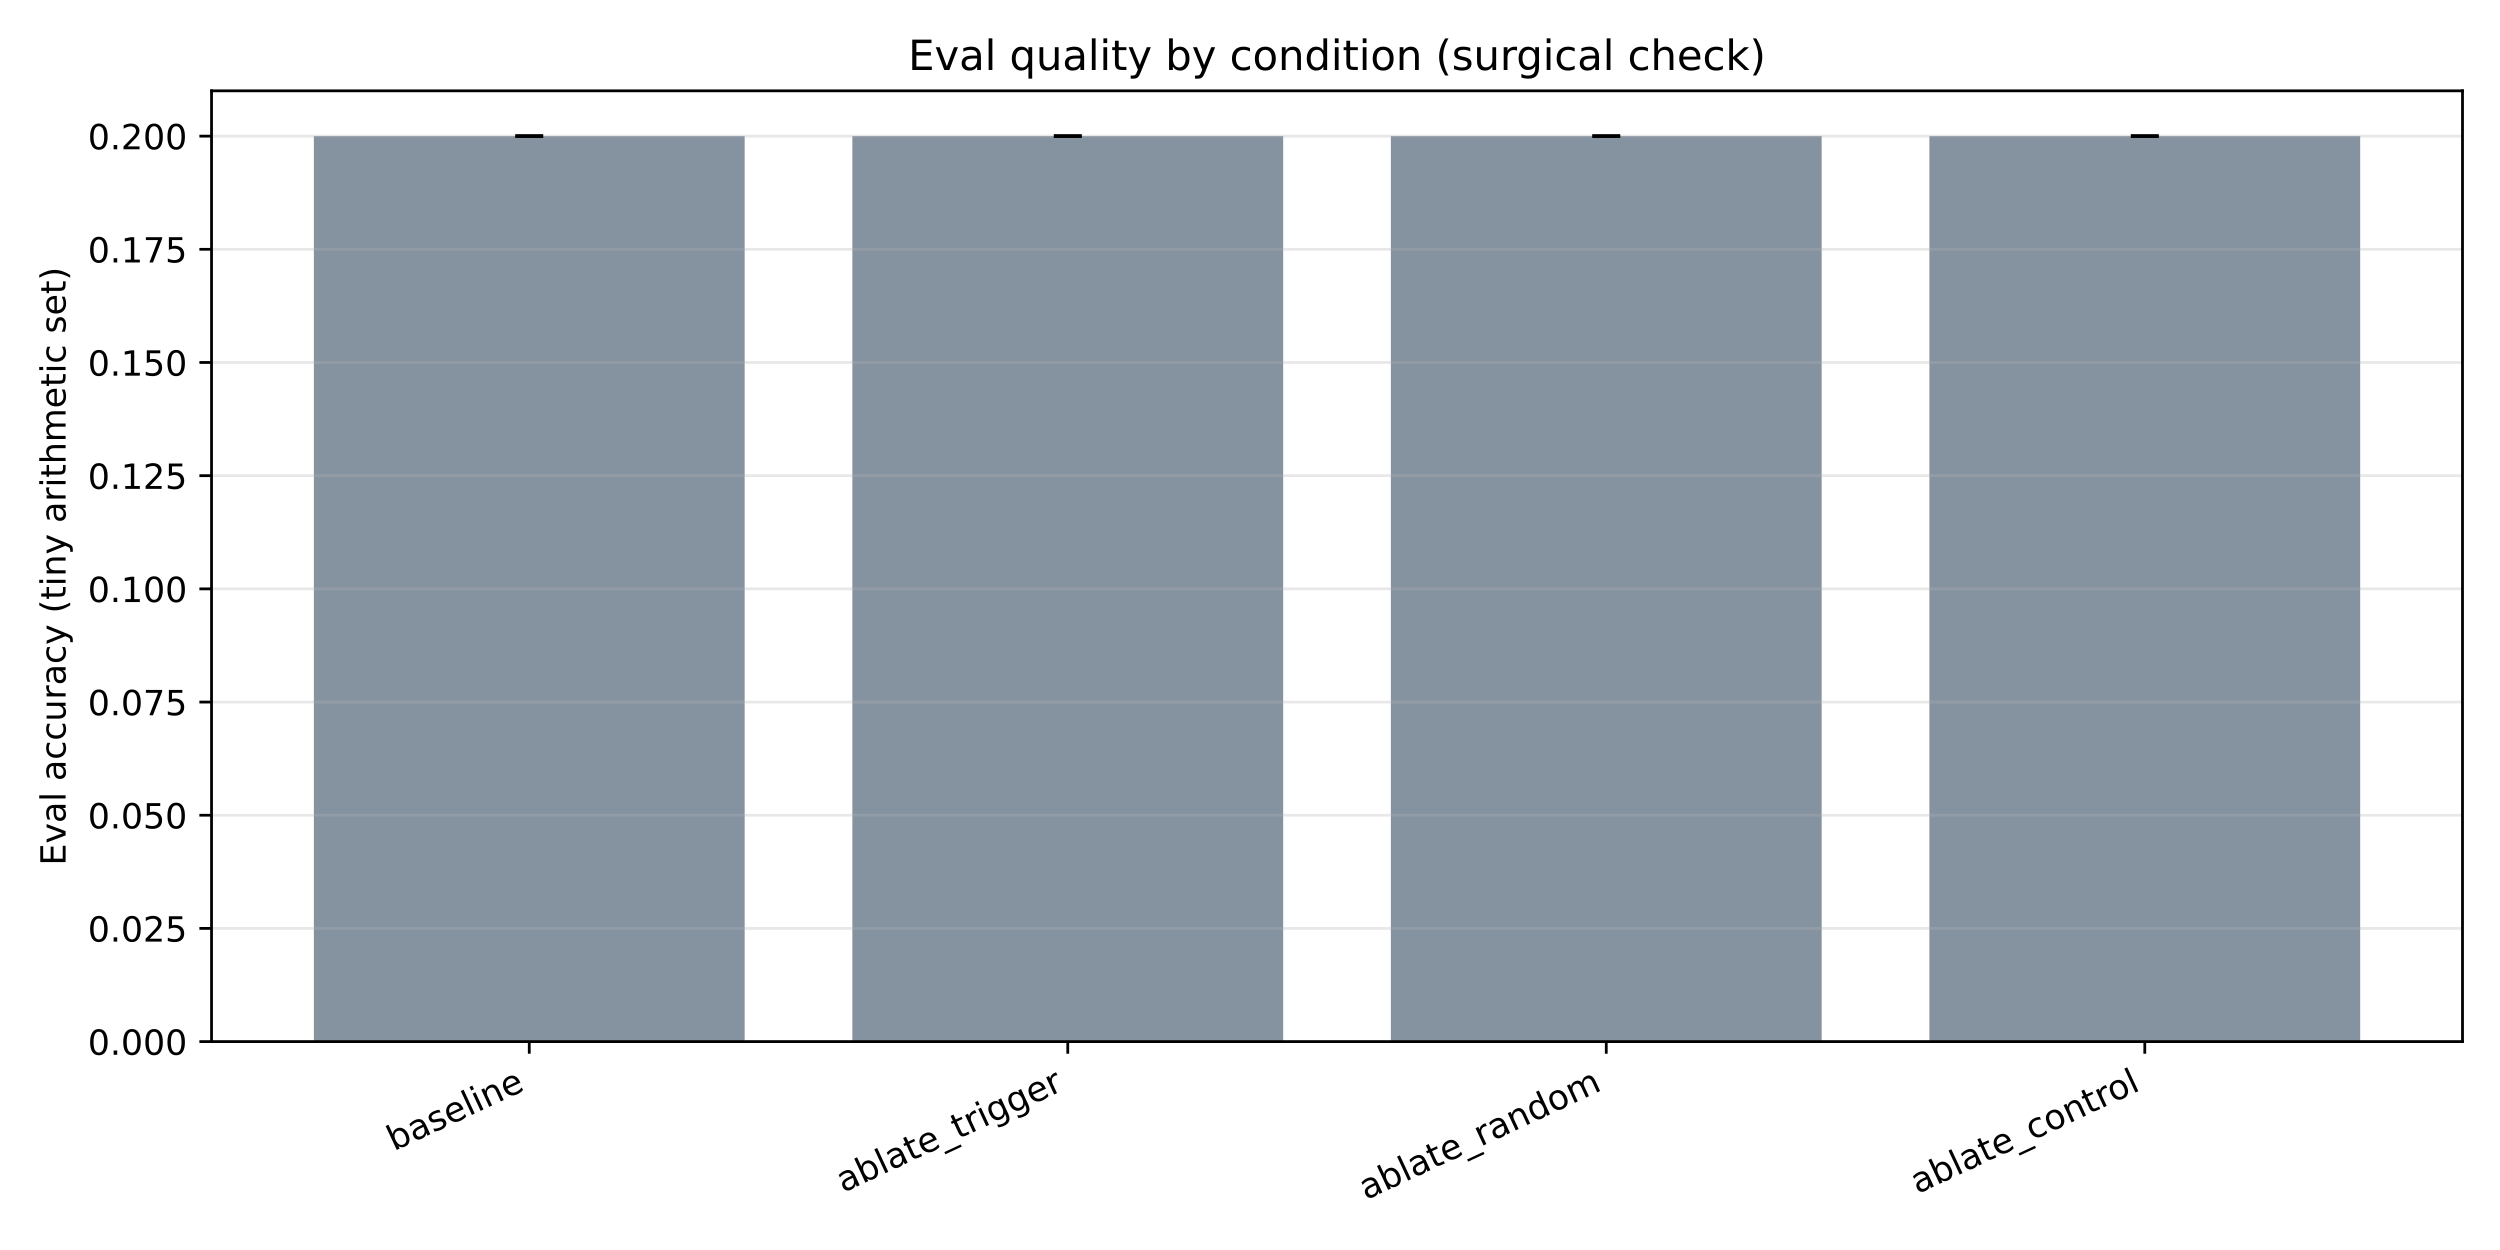
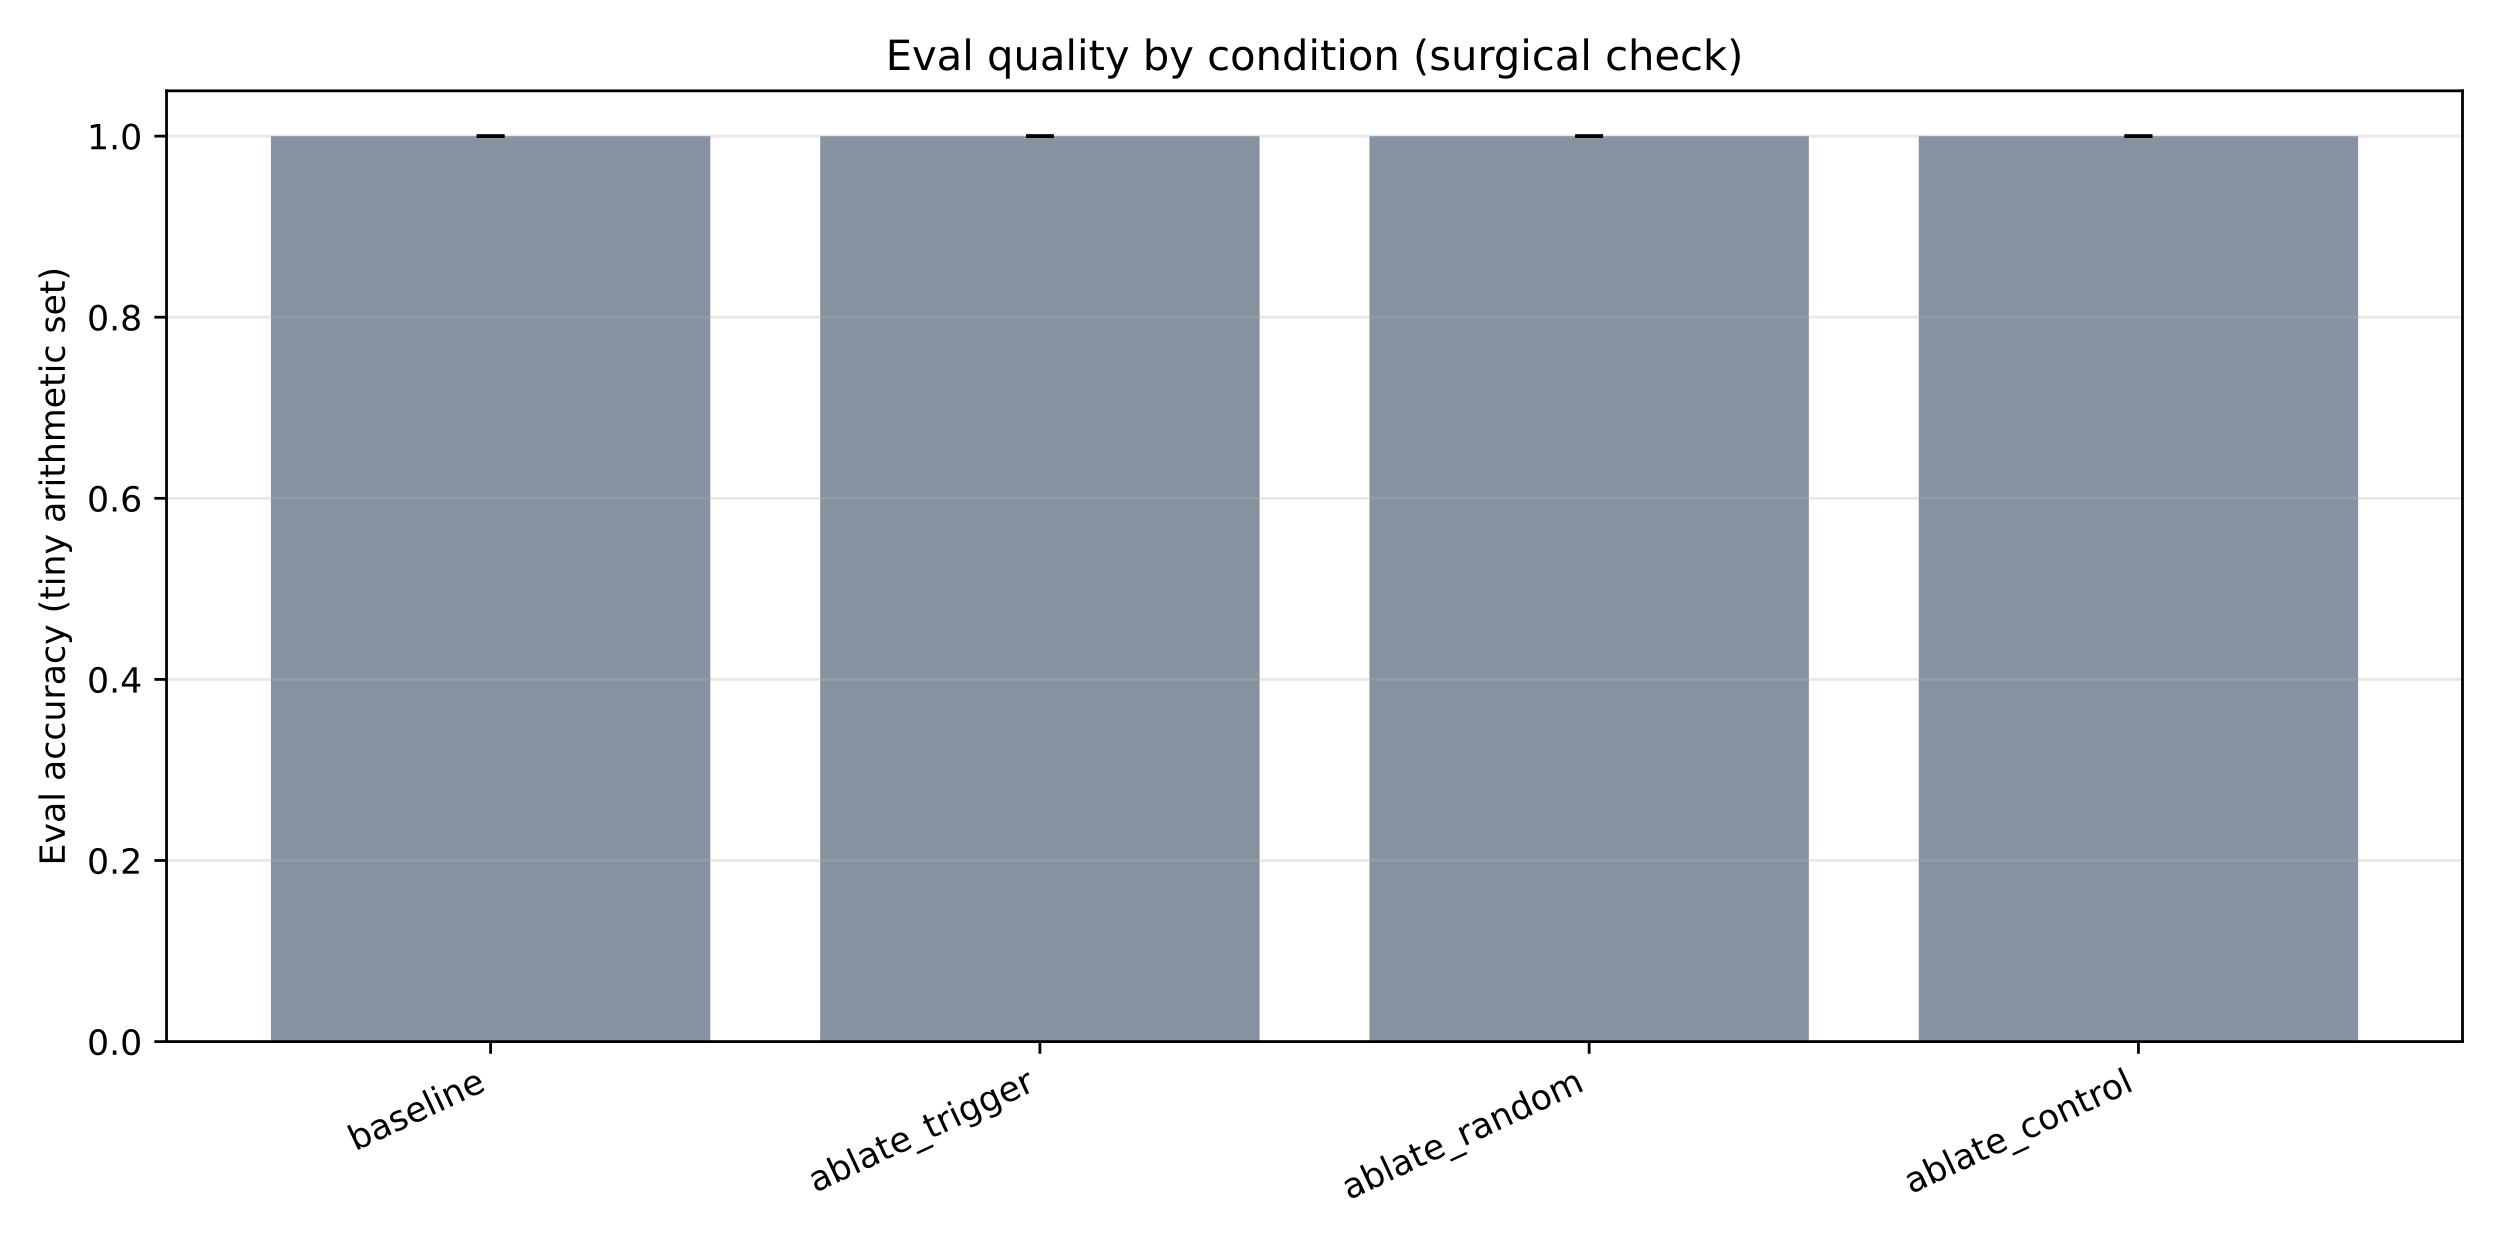
<svg xmlns="http://www.w3.org/2000/svg" xmlns:xlink="http://www.w3.org/1999/xlink" width="720pt" height="360pt" viewBox="0 0 720 360" version="1.1">
  <defs>
    <style type="text/css">*{stroke-linejoin: round; stroke-linecap: butt}</style>
  </defs>
  <g id="figure_1">
    <g id="patch_1">
      <path d="M 0 360  L 720 360  L 720 0  L 0 0  z " style="fill: #ffffff" />
    </g>
    <g id="axes_1">
      <g id="patch_2">
-         <path d="M 60.922 299.982  L 709.2 299.982  L 709.2 26.16  L 60.922 26.16  z " style="fill: #ffffff" />
+         <path d="M 47.962 299.982  L 709.2 299.982  L 709.2 26.16  L 47.962 26.16  z " style="fill: #ffffff" />
      </g>
      <g id="patch_3">
-         <path d="M 90.39 299.982  L 214.462 299.982  L 214.462 39.199  L 90.39 39.199  z " clip-path="url(#pe920d4542e)" style="fill: #708090; opacity: 0.85" />
+         <path d="M 78.019 299.982  L 204.571 299.982  L 204.571 39.199  L 78.019 39.199  z " clip-path="url(#p802c12834b)" style="fill: #708090; opacity: 0.85" />
      </g>
      <g id="patch_4">
-         <path d="M 245.48 299.982  L 369.552 299.982  L 369.552 39.199  L 245.48 39.199  z " clip-path="url(#pe920d4542e)" style="fill: #708090; opacity: 0.85" />
+         <path d="M 236.209 299.982  L 362.762 299.982  L 362.762 39.199  L 236.209 39.199  z " clip-path="url(#p802c12834b)" style="fill: #708090; opacity: 0.85" />
      </g>
      <g id="patch_5">
-         <path d="M 400.57 299.982  L 524.642 299.982  L 524.642 39.199  L 400.57 39.199  z " clip-path="url(#pe920d4542e)" style="fill: #708090; opacity: 0.85" />
+         <path d="M 394.4 299.982  L 520.953 299.982  L 520.953 39.199  L 394.4 39.199  z " clip-path="url(#p802c12834b)" style="fill: #708090; opacity: 0.85" />
      </g>
      <g id="patch_6">
-         <path d="M 555.661 299.982  L 679.733 299.982  L 679.733 39.199  L 555.661 39.199  z " clip-path="url(#pe920d4542e)" style="fill: #708090; opacity: 0.85" />
+         <path d="M 552.591 299.982  L 679.144 299.982  L 679.144 39.199  L 552.591 39.199  z " clip-path="url(#p802c12834b)" style="fill: #708090; opacity: 0.85" />
      </g>
      <g id="matplotlib.axis_1">
        <g id="xtick_1">
          <g id="line2d_1">
            <defs>
-               <path id="me423b2da2e" d="M 0 0  L 0 3.5  " style="stroke: #000000; stroke-width: 0.8" />
+               <path id="mc4735c880b" d="M 0 0  L 0 3.5  " style="stroke: #000000; stroke-width: 0.8" />
            </defs>
            <g>
-               <use xlink:href="#me423b2da2e" x="152.426" y="299.982" style="stroke: #000000; stroke-width: 0.8" />
+               <use xlink:href="#mc4735c880b" x="141.295" y="299.982" style="stroke: #000000; stroke-width: 0.8" />
            </g>
          </g>
          <g id="text_1">
-             <g transform="translate(113.4488 331.5703) rotate(-25) scale(0.1 -0.1)">
+             <g transform="translate(102.3181 331.5703) rotate(-25) scale(0.1 -0.1)">
              <defs>
                <path id="DejaVuSans-45" d="M 3116 1747  Q 3116 2381 2855 2742  Q 2594 3103 2138 3103  Q 1681 3103 1420 2742  Q 1159 2381 1159 1747  Q 1159 1113 1420 752  Q 1681 391 2138 391  Q 2594 391 2855 752  Q 3116 1113 3116 1747  z M 1159 2969  Q 1341 3281 1617 3432  Q 1894 3584 2278 3584  Q 2916 3584 3314 3078  Q 3713 2572 3713 1747  Q 3713 922 3314 415  Q 2916 -91 2278 -91  Q 1894 -91 1617 61  Q 1341 213 1159 525  L 1159 0  L 581 0  L 581 4863  L 1159 4863  L 1159 2969  z " transform="scale(0.015625)" />
                <path id="DejaVuSans-44" d="M 2194 1759  Q 1497 1759 1228 1600  Q 959 1441 959 1056  Q 959 750 1161 570  Q 1363 391 1709 391  Q 2188 391 2477 730  Q 2766 1069 2766 1631  L 2766 1759  L 2194 1759  z M 3341 1997  L 3341 0  L 2766 0  L 2766 531  Q 2569 213 2275 61  Q 1981 -91 1556 -91  Q 1019 -91 701 211  Q 384 513 384 1019  Q 384 1609 779 1909  Q 1175 2209 1959 2209  L 2766 2209  L 2766 2266  Q 2766 2663 2505 2880  Q 2244 3097 1772 3097  Q 1472 3097 1187 3025  Q 903 2953 641 2809  L 641 3341  Q 956 3463 1253 3523  Q 1550 3584 1831 3584  Q 2591 3584 2966 3190  Q 3341 2797 3341 1997  z " transform="scale(0.015625)" />
                <path id="DejaVuSans-56" d="M 2834 3397  L 2834 2853  Q 2591 2978 2328 3040  Q 2066 3103 1784 3103  Q 1356 3103 1142 2972  Q 928 2841 928 2578  Q 928 2378 1081 2264  Q 1234 2150 1697 2047  L 1894 2003  Q 2506 1872 2764 1633  Q 3022 1394 3022 966  Q 3022 478 2636 193  Q 2250 -91 1575 -91  Q 1294 -91 989 -36  Q 684 19 347 128  L 347 722  Q 666 556 975 473  Q 1284 391 1588 391  Q 1994 391 2212 530  Q 2431 669 2431 922  Q 2431 1156 2273 1281  Q 2116 1406 1581 1522  L 1381 1569  Q 847 1681 609 1914  Q 372 2147 372 2553  Q 372 3047 722 3315  Q 1072 3584 1716 3584  Q 2034 3584 2315 3537  Q 2597 3491 2834 3397  z " transform="scale(0.015625)" />
                <path id="DejaVuSans-48" d="M 3597 1894  L 3597 1613  L 953 1613  Q 991 1019 1311 708  Q 1631 397 2203 397  Q 2534 397 2845 478  Q 3156 559 3463 722  L 3463 178  Q 3153 47 2828 -22  Q 2503 -91 2169 -91  Q 1331 -91 842 396  Q 353 884 353 1716  Q 353 2575 817 3079  Q 1281 3584 2069 3584  Q 2775 3584 3186 3129  Q 3597 2675 3597 1894  z M 3022 2063  Q 3016 2534 2758 2815  Q 2500 3097 2075 3097  Q 1594 3097 1305 2825  Q 1016 2553 972 2059  L 3022 2063  z " transform="scale(0.015625)" />
                <path id="DejaVuSans-4f" d="M 603 4863  L 1178 4863  L 1178 0  L 603 0  L 603 4863  z " transform="scale(0.015625)" />
                <path id="DejaVuSans-4c" d="M 603 3500  L 1178 3500  L 1178 0  L 603 0  L 603 3500  z M 603 4863  L 1178 4863  L 1178 4134  L 603 4134  L 603 4863  z " transform="scale(0.015625)" />
                <path id="DejaVuSans-51" d="M 3513 2113  L 3513 0  L 2938 0  L 2938 2094  Q 2938 2591 2744 2837  Q 2550 3084 2163 3084  Q 1697 3084 1428 2787  Q 1159 2491 1159 1978  L 1159 0  L 581 0  L 581 3500  L 1159 3500  L 1159 2956  Q 1366 3272 1645 3428  Q 1925 3584 2291 3584  Q 2894 3584 3203 3211  Q 3513 2838 3513 2113  z " transform="scale(0.015625)" />
              </defs>
              <use xlink:href="#DejaVuSans-45" />
              <use xlink:href="#DejaVuSans-44" transform="translate(63.48438 0)" />
              <use xlink:href="#DejaVuSans-56" transform="translate(124.7656 0)" />
              <use xlink:href="#DejaVuSans-48" transform="translate(176.8594 0)" />
              <use xlink:href="#DejaVuSans-4f" transform="translate(238.3906 0)" />
              <use xlink:href="#DejaVuSans-4c" transform="translate(266.1719 0)" />
              <use xlink:href="#DejaVuSans-51" transform="translate(293.9531 0)" />
              <use xlink:href="#DejaVuSans-48" transform="translate(357.3281 0)" />
            </g>
          </g>
        </g>
        <g id="xtick_2">
          <g id="line2d_2">
            <g>
-               <use xlink:href="#me423b2da2e" x="307.516" y="299.982" style="stroke: #000000; stroke-width: 0.8" />
+               <use xlink:href="#mc4735c880b" x="299.486" y="299.982" style="stroke: #000000; stroke-width: 0.8" />
            </g>
          </g>
          <g id="text_2">
-             <g transform="translate(242.8538 343.5475) rotate(-25) scale(0.1 -0.1)">
+             <g transform="translate(234.8236 343.5475) rotate(-25) scale(0.1 -0.1)">
              <defs>
                <path id="DejaVuSans-57" d="M 1172 4494  L 1172 3500  L 2356 3500  L 2356 3053  L 1172 3053  L 1172 1153  Q 1172 725 1289 603  Q 1406 481 1766 481  L 2356 481  L 2356 0  L 1766 0  Q 1100 0 847 248  Q 594 497 594 1153  L 594 3053  L 172 3053  L 172 3500  L 594 3500  L 594 4494  L 1172 4494  z " transform="scale(0.015625)" />
                <path id="DejaVuSans-42" d="M 3263 -1063  L 3263 -1509  L -63 -1509  L -63 -1063  L 3263 -1063  z " transform="scale(0.015625)" />
                <path id="DejaVuSans-55" d="M 2631 2963  Q 2534 3019 2420 3045  Q 2306 3072 2169 3072  Q 1681 3072 1420 2755  Q 1159 2438 1159 1844  L 1159 0  L 581 0  L 581 3500  L 1159 3500  L 1159 2956  Q 1341 3275 1631 3429  Q 1922 3584 2338 3584  Q 2397 3584 2469 3576  Q 2541 3569 2628 3553  L 2631 2963  z " transform="scale(0.015625)" />
                <path id="DejaVuSans-4a" d="M 2906 1791  Q 2906 2416 2648 2759  Q 2391 3103 1925 3103  Q 1463 3103 1205 2759  Q 947 2416 947 1791  Q 947 1169 1205 825  Q 1463 481 1925 481  Q 2391 481 2648 825  Q 2906 1169 2906 1791  z M 3481 434  Q 3481 -459 3084 -895  Q 2688 -1331 1869 -1331  Q 1566 -1331 1297 -1286  Q 1028 -1241 775 -1147  L 775 -588  Q 1028 -725 1275 -790  Q 1522 -856 1778 -856  Q 2344 -856 2625 -561  Q 2906 -266 2906 331  L 2906 616  Q 2728 306 2450 153  Q 2172 0 1784 0  Q 1141 0 747 490  Q 353 981 353 1791  Q 353 2603 747 3093  Q 1141 3584 1784 3584  Q 2172 3584 2450 3431  Q 2728 3278 2906 2969  L 2906 3500  L 3481 3500  L 3481 434  z " transform="scale(0.015625)" />
              </defs>
              <use xlink:href="#DejaVuSans-44" />
              <use xlink:href="#DejaVuSans-45" transform="translate(61.28125 0)" />
              <use xlink:href="#DejaVuSans-4f" transform="translate(124.7656 0)" />
              <use xlink:href="#DejaVuSans-44" transform="translate(152.5469 0)" />
              <use xlink:href="#DejaVuSans-57" transform="translate(213.8281 0)" />
              <use xlink:href="#DejaVuSans-48" transform="translate(253.0312 0)" />
              <use xlink:href="#DejaVuSans-42" transform="translate(314.5625 0)" />
              <use xlink:href="#DejaVuSans-57" transform="translate(364.5625 0)" />
              <use xlink:href="#DejaVuSans-55" transform="translate(403.7656 0)" />
              <use xlink:href="#DejaVuSans-4c" transform="translate(444.875 0)" />
              <use xlink:href="#DejaVuSans-4a" transform="translate(472.6562 0)" />
              <use xlink:href="#DejaVuSans-4a" transform="translate(536.1406 0)" />
              <use xlink:href="#DejaVuSans-48" transform="translate(599.625 0)" />
              <use xlink:href="#DejaVuSans-55" transform="translate(661.1562 0)" />
            </g>
          </g>
        </g>
        <g id="xtick_3">
          <g id="line2d_3">
            <g>
-               <use xlink:href="#me423b2da2e" x="462.606" y="299.982" style="stroke: #000000; stroke-width: 0.8" />
+               <use xlink:href="#mc4735c880b" x="457.677" y="299.982" style="stroke: #000000; stroke-width: 0.8" />
            </g>
          </g>
          <g id="text_3">
-             <g transform="translate(393.3999 345.6666) rotate(-25) scale(0.1 -0.1)">
+             <g transform="translate(388.4701 345.6666) rotate(-25) scale(0.1 -0.1)">
              <defs>
                <path id="DejaVuSans-47" d="M 2906 2969  L 2906 4863  L 3481 4863  L 3481 0  L 2906 0  L 2906 525  Q 2725 213 2448 61  Q 2172 -91 1784 -91  Q 1150 -91 751 415  Q 353 922 353 1747  Q 353 2572 751 3078  Q 1150 3584 1784 3584  Q 2172 3584 2448 3432  Q 2725 3281 2906 2969  z M 947 1747  Q 947 1113 1208 752  Q 1469 391 1925 391  Q 2381 391 2643 752  Q 2906 1113 2906 1747  Q 2906 2381 2643 2742  Q 2381 3103 1925 3103  Q 1469 3103 1208 2742  Q 947 2381 947 1747  z " transform="scale(0.015625)" />
                <path id="DejaVuSans-52" d="M 1959 3097  Q 1497 3097 1228 2736  Q 959 2375 959 1747  Q 959 1119 1226 758  Q 1494 397 1959 397  Q 2419 397 2687 759  Q 2956 1122 2956 1747  Q 2956 2369 2687 2733  Q 2419 3097 1959 3097  z M 1959 3584  Q 2709 3584 3137 3096  Q 3566 2609 3566 1747  Q 3566 888 3137 398  Q 2709 -91 1959 -91  Q 1206 -91 779 398  Q 353 888 353 1747  Q 353 2609 779 3096  Q 1206 3584 1959 3584  z " transform="scale(0.015625)" />
                <path id="DejaVuSans-50" d="M 3328 2828  Q 3544 3216 3844 3400  Q 4144 3584 4550 3584  Q 5097 3584 5394 3201  Q 5691 2819 5691 2113  L 5691 0  L 5113 0  L 5113 2094  Q 5113 2597 4934 2840  Q 4756 3084 4391 3084  Q 3944 3084 3684 2787  Q 3425 2491 3425 1978  L 3425 0  L 2847 0  L 2847 2094  Q 2847 2600 2669 2842  Q 2491 3084 2119 3084  Q 1678 3084 1418 2786  Q 1159 2488 1159 1978  L 1159 0  L 581 0  L 581 3500  L 1159 3500  L 1159 2956  Q 1356 3278 1631 3431  Q 1906 3584 2284 3584  Q 2666 3584 2933 3390  Q 3200 3197 3328 2828  z " transform="scale(0.015625)" />
              </defs>
              <use xlink:href="#DejaVuSans-44" />
              <use xlink:href="#DejaVuSans-45" transform="translate(61.28125 0)" />
              <use xlink:href="#DejaVuSans-4f" transform="translate(124.7656 0)" />
              <use xlink:href="#DejaVuSans-44" transform="translate(152.5469 0)" />
              <use xlink:href="#DejaVuSans-57" transform="translate(213.8281 0)" />
              <use xlink:href="#DejaVuSans-48" transform="translate(253.0312 0)" />
              <use xlink:href="#DejaVuSans-42" transform="translate(314.5625 0)" />
              <use xlink:href="#DejaVuSans-55" transform="translate(364.5625 0)" />
              <use xlink:href="#DejaVuSans-44" transform="translate(405.6719 0)" />
              <use xlink:href="#DejaVuSans-51" transform="translate(466.9531 0)" />
              <use xlink:href="#DejaVuSans-47" transform="translate(530.3281 0)" />
              <use xlink:href="#DejaVuSans-52" transform="translate(593.8125 0)" />
              <use xlink:href="#DejaVuSans-50" transform="translate(655 0)" />
            </g>
          </g>
        </g>
        <g id="xtick_4">
          <g id="line2d_4">
            <g>
-               <use xlink:href="#me423b2da2e" x="617.697" y="299.982" style="stroke: #000000; stroke-width: 0.8" />
+               <use xlink:href="#mc4735c880b" x="615.867" y="299.982" style="stroke: #000000; stroke-width: 0.8" />
            </g>
          </g>
          <g id="text_4">
-             <g transform="translate(552.2259 343.9246) rotate(-25) scale(0.1 -0.1)">
+             <g transform="translate(550.3967 343.9246) rotate(-25) scale(0.1 -0.1)">
              <defs>
                <path id="DejaVuSans-46" d="M 3122 3366  L 3122 2828  Q 2878 2963 2633 3030  Q 2388 3097 2138 3097  Q 1578 3097 1268 2742  Q 959 2388 959 1747  Q 959 1106 1268 751  Q 1578 397 2138 397  Q 2388 397 2633 464  Q 2878 531 3122 666  L 3122 134  Q 2881 22 2623 -34  Q 2366 -91 2075 -91  Q 1284 -91 818 406  Q 353 903 353 1747  Q 353 2603 823 3093  Q 1294 3584 2113 3584  Q 2378 3584 2631 3529  Q 2884 3475 3122 3366  z " transform="scale(0.015625)" />
              </defs>
              <use xlink:href="#DejaVuSans-44" />
              <use xlink:href="#DejaVuSans-45" transform="translate(61.28125 0)" />
              <use xlink:href="#DejaVuSans-4f" transform="translate(124.7656 0)" />
              <use xlink:href="#DejaVuSans-44" transform="translate(152.5469 0)" />
              <use xlink:href="#DejaVuSans-57" transform="translate(213.8281 0)" />
              <use xlink:href="#DejaVuSans-48" transform="translate(253.0312 0)" />
              <use xlink:href="#DejaVuSans-42" transform="translate(314.5625 0)" />
              <use xlink:href="#DejaVuSans-46" transform="translate(364.5625 0)" />
              <use xlink:href="#DejaVuSans-52" transform="translate(419.5469 0)" />
              <use xlink:href="#DejaVuSans-51" transform="translate(480.7344 0)" />
              <use xlink:href="#DejaVuSans-57" transform="translate(544.1094 0)" />
              <use xlink:href="#DejaVuSans-55" transform="translate(583.3125 0)" />
              <use xlink:href="#DejaVuSans-52" transform="translate(622.2188 0)" />
              <use xlink:href="#DejaVuSans-4f" transform="translate(683.4062 0)" />
            </g>
          </g>
        </g>
      </g>
      <g id="matplotlib.axis_2">
        <g id="ytick_1">
          <g id="line2d_5">
-             <path d="M 60.922 299.982  L 709.2 299.982  " clip-path="url(#pe920d4542e)" style="fill: none; stroke: #b0b0b0; stroke-opacity: 0.3; stroke-width: 0.8; stroke-linecap: square" />
+             <path d="M 47.962 299.982  L 709.2 299.982  " clip-path="url(#p802c12834b)" style="fill: none; stroke: #b0b0b0; stroke-opacity: 0.3; stroke-width: 0.8; stroke-linecap: square" />
          </g>
          <g id="line2d_6">
            <defs>
-               <path id="m9f67cb1db0" d="M 0 0  L -3.5 0  " style="stroke: #000000; stroke-width: 0.8" />
+               <path id="m34898f907f" d="M 0 0  L -3.5 0  " style="stroke: #000000; stroke-width: 0.8" />
            </defs>
            <g>
-               <use xlink:href="#m9f67cb1db0" x="60.922" y="299.982" style="stroke: #000000; stroke-width: 0.8" />
+               <use xlink:href="#m34898f907f" x="47.962" y="299.982" style="stroke: #000000; stroke-width: 0.8" />
            </g>
          </g>
          <g id="text_5">
-             <g transform="translate(25.29422 303.7808) scale(0.1 -0.1)">
+             <g transform="translate(25.05922 303.7808) scale(0.1 -0.1)">
              <defs>
                <path id="DejaVuSans-13" d="M 2034 4250  Q 1547 4250 1301 3770  Q 1056 3291 1056 2328  Q 1056 1369 1301 889  Q 1547 409 2034 409  Q 2525 409 2770 889  Q 3016 1369 3016 2328  Q 3016 3291 2770 3770  Q 2525 4250 2034 4250  z M 2034 4750  Q 2819 4750 3233 4129  Q 3647 3509 3647 2328  Q 3647 1150 3233 529  Q 2819 -91 2034 -91  Q 1250 -91 836 529  Q 422 1150 422 2328  Q 422 3509 836 4129  Q 1250 4750 2034 4750  z " transform="scale(0.015625)" />
                <path id="DejaVuSans-11" d="M 684 794  L 1344 794  L 1344 0  L 684 0  L 684 794  z " transform="scale(0.015625)" />
              </defs>
              <use xlink:href="#DejaVuSans-13" />
              <use xlink:href="#DejaVuSans-11" transform="translate(63.625 0)" />
              <use xlink:href="#DejaVuSans-13" transform="translate(95.40625 0)" />
-               <use xlink:href="#DejaVuSans-13" transform="translate(159.0312 0)" />
-               <use xlink:href="#DejaVuSans-13" transform="translate(222.6562 0)" />
            </g>
          </g>
        </g>
        <g id="ytick_2">
          <g id="line2d_7">
-             <path d="M 60.922 267.384  L 709.2 267.384  " clip-path="url(#pe920d4542e)" style="fill: none; stroke: #b0b0b0; stroke-opacity: 0.3; stroke-width: 0.8; stroke-linecap: square" />
+             <path d="M 47.962 247.825  L 709.2 247.825  " clip-path="url(#p802c12834b)" style="fill: none; stroke: #b0b0b0; stroke-opacity: 0.3; stroke-width: 0.8; stroke-linecap: square" />
          </g>
          <g id="line2d_8">
            <g>
-               <use xlink:href="#m9f67cb1db0" x="60.922" y="267.384" style="stroke: #000000; stroke-width: 0.8" />
+               <use xlink:href="#m34898f907f" x="47.962" y="247.825" style="stroke: #000000; stroke-width: 0.8" />
            </g>
          </g>
          <g id="text_6">
-             <g transform="translate(25.29422 271.183) scale(0.1 -0.1)">
+             <g transform="translate(25.05922 251.6242) scale(0.1 -0.1)">
              <defs>
                <path id="DejaVuSans-15" d="M 1228 531  L 3431 531  L 3431 0  L 469 0  L 469 531  Q 828 903 1448 1529  Q 2069 2156 2228 2338  Q 2531 2678 2651 2914  Q 2772 3150 2772 3378  Q 2772 3750 2511 3984  Q 2250 4219 1831 4219  Q 1534 4219 1204 4116  Q 875 4013 500 3803  L 500 4441  Q 881 4594 1212 4672  Q 1544 4750 1819 4750  Q 2544 4750 2975 4387  Q 3406 4025 3406 3419  Q 3406 3131 3298 2873  Q 3191 2616 2906 2266  Q 2828 2175 2409 1742  Q 1991 1309 1228 531  z " transform="scale(0.015625)" />
-                 <path id="DejaVuSans-18" d="M 691 4666  L 3169 4666  L 3169 4134  L 1269 4134  L 1269 2991  Q 1406 3038 1543 3061  Q 1681 3084 1819 3084  Q 2600 3084 3056 2656  Q 3513 2228 3513 1497  Q 3513 744 3044 326  Q 2575 -91 1722 -91  Q 1428 -91 1123 -41  Q 819 9 494 109  L 494 744  Q 775 591 1075 516  Q 1375 441 1709 441  Q 2250 441 2565 725  Q 2881 1009 2881 1497  Q 2881 1984 2565 2268  Q 2250 2553 1709 2553  Q 1456 2553 1204 2497  Q 953 2441 691 2322  L 691 4666  z " transform="scale(0.015625)" />
              </defs>
              <use xlink:href="#DejaVuSans-13" />
              <use xlink:href="#DejaVuSans-11" transform="translate(63.625 0)" />
-               <use xlink:href="#DejaVuSans-13" transform="translate(95.40625 0)" />
-               <use xlink:href="#DejaVuSans-15" transform="translate(159.0312 0)" />
-               <use xlink:href="#DejaVuSans-18" transform="translate(222.6562 0)" />
+               <use xlink:href="#DejaVuSans-15" transform="translate(95.40625 0)" />
            </g>
          </g>
        </g>
        <g id="ytick_3">
          <g id="line2d_9">
-             <path d="M 60.922 234.786  L 709.2 234.786  " clip-path="url(#pe920d4542e)" style="fill: none; stroke: #b0b0b0; stroke-opacity: 0.3; stroke-width: 0.8; stroke-linecap: square" />
+             <path d="M 47.962 195.669  L 709.2 195.669  " clip-path="url(#p802c12834b)" style="fill: none; stroke: #b0b0b0; stroke-opacity: 0.3; stroke-width: 0.8; stroke-linecap: square" />
          </g>
          <g id="line2d_10">
            <g>
-               <use xlink:href="#m9f67cb1db0" x="60.922" y="234.786" style="stroke: #000000; stroke-width: 0.8" />
+               <use xlink:href="#m34898f907f" x="47.962" y="195.669" style="stroke: #000000; stroke-width: 0.8" />
            </g>
          </g>
          <g id="text_7">
-             <g transform="translate(25.29422 238.5851) scale(0.1 -0.1)">
+             <g transform="translate(25.05922 199.4677) scale(0.1 -0.1)">
+               <defs>
+                 <path id="DejaVuSans-17" d="M 2419 4116  L 825 1625  L 2419 1625  L 2419 4116  z M 2253 4666  L 3047 4666  L 3047 1625  L 3713 1625  L 3713 1100  L 3047 1100  L 3047 0  L 2419 0  L 2419 1100  L 313 1100  L 313 1709  L 2253 4666  z " transform="scale(0.015625)" />
+               </defs>
              <use xlink:href="#DejaVuSans-13" />
              <use xlink:href="#DejaVuSans-11" transform="translate(63.625 0)" />
-               <use xlink:href="#DejaVuSans-13" transform="translate(95.40625 0)" />
-               <use xlink:href="#DejaVuSans-18" transform="translate(159.0312 0)" />
-               <use xlink:href="#DejaVuSans-13" transform="translate(222.6562 0)" />
+               <use xlink:href="#DejaVuSans-17" transform="translate(95.40625 0)" />
            </g>
          </g>
        </g>
        <g id="ytick_4">
          <g id="line2d_11">
-             <path d="M 60.922 202.188  L 709.2 202.188  " clip-path="url(#pe920d4542e)" style="fill: none; stroke: #b0b0b0; stroke-opacity: 0.3; stroke-width: 0.8; stroke-linecap: square" />
+             <path d="M 47.962 143.512  L 709.2 143.512  " clip-path="url(#p802c12834b)" style="fill: none; stroke: #b0b0b0; stroke-opacity: 0.3; stroke-width: 0.8; stroke-linecap: square" />
          </g>
          <g id="line2d_12">
            <g>
-               <use xlink:href="#m9f67cb1db0" x="60.922" y="202.188" style="stroke: #000000; stroke-width: 0.8" />
+               <use xlink:href="#m34898f907f" x="47.962" y="143.512" style="stroke: #000000; stroke-width: 0.8" />
            </g>
          </g>
          <g id="text_8">
-             <g transform="translate(25.29422 205.9872) scale(0.1 -0.1)">
-               <defs>
-                 <path id="DejaVuSans-1a" d="M 525 4666  L 3525 4666  L 3525 4397  L 1831 0  L 1172 0  L 2766 4134  L 525 4134  L 525 4666  z " transform="scale(0.015625)" />
+             <g transform="translate(25.05922 147.3111) scale(0.1 -0.1)">
+               <defs>
+                 <path id="DejaVuSans-19" d="M 2113 2584  Q 1688 2584 1439 2293  Q 1191 2003 1191 1497  Q 1191 994 1439 701  Q 1688 409 2113 409  Q 2538 409 2786 701  Q 3034 994 3034 1497  Q 3034 2003 2786 2293  Q 2538 2584 2113 2584  z M 3366 4563  L 3366 3988  Q 3128 4100 2886 4159  Q 2644 4219 2406 4219  Q 1781 4219 1451 3797  Q 1122 3375 1075 2522  Q 1259 2794 1537 2939  Q 1816 3084 2150 3084  Q 2853 3084 3261 2657  Q 3669 2231 3669 1497  Q 3669 778 3244 343  Q 2819 -91 2113 -91  Q 1303 -91 875 529  Q 447 1150 447 2328  Q 447 3434 972 4092  Q 1497 4750 2381 4750  Q 2619 4750 2861 4703  Q 3103 4656 3366 4563  z " transform="scale(0.015625)" />
              </defs>
              <use xlink:href="#DejaVuSans-13" />
              <use xlink:href="#DejaVuSans-11" transform="translate(63.625 0)" />
-               <use xlink:href="#DejaVuSans-13" transform="translate(95.40625 0)" />
-               <use xlink:href="#DejaVuSans-1a" transform="translate(159.0312 0)" />
-               <use xlink:href="#DejaVuSans-18" transform="translate(222.6562 0)" />
+               <use xlink:href="#DejaVuSans-19" transform="translate(95.40625 0)" />
            </g>
          </g>
        </g>
        <g id="ytick_5">
          <g id="line2d_13">
-             <path d="M 60.922 169.591  L 709.2 169.591  " clip-path="url(#pe920d4542e)" style="fill: none; stroke: #b0b0b0; stroke-opacity: 0.3; stroke-width: 0.8; stroke-linecap: square" />
+             <path d="M 47.962 91.356  L 709.2 91.356  " clip-path="url(#p802c12834b)" style="fill: none; stroke: #b0b0b0; stroke-opacity: 0.3; stroke-width: 0.8; stroke-linecap: square" />
          </g>
          <g id="line2d_14">
            <g>
-               <use xlink:href="#m9f67cb1db0" x="60.922" y="169.591" style="stroke: #000000; stroke-width: 0.8" />
+               <use xlink:href="#m34898f907f" x="47.962" y="91.356" style="stroke: #000000; stroke-width: 0.8" />
            </g>
          </g>
          <g id="text_9">
-             <g transform="translate(25.29422 173.3894) scale(0.1 -0.1)">
-               <defs>
-                 <path id="DejaVuSans-14" d="M 794 531  L 1825 531  L 1825 4091  L 703 3866  L 703 4441  L 1819 4666  L 2450 4666  L 2450 531  L 3481 531  L 3481 0  L 794 0  L 794 531  z " transform="scale(0.015625)" />
+             <g transform="translate(25.05922 95.15454) scale(0.1 -0.1)">
+               <defs>
+                 <path id="DejaVuSans-1b" d="M 2034 2216  Q 1584 2216 1326 1975  Q 1069 1734 1069 1313  Q 1069 891 1326 650  Q 1584 409 2034 409  Q 2484 409 2743 651  Q 3003 894 3003 1313  Q 3003 1734 2745 1975  Q 2488 2216 2034 2216  z M 1403 2484  Q 997 2584 770 2862  Q 544 3141 544 3541  Q 544 4100 942 4425  Q 1341 4750 2034 4750  Q 2731 4750 3128 4425  Q 3525 4100 3525 3541  Q 3525 3141 3298 2862  Q 3072 2584 2669 2484  Q 3125 2378 3379 2068  Q 3634 1759 3634 1313  Q 3634 634 3220 271  Q 2806 -91 2034 -91  Q 1263 -91 848 271  Q 434 634 434 1313  Q 434 1759 690 2068  Q 947 2378 1403 2484  z M 1172 3481  Q 1172 3119 1398 2916  Q 1625 2713 2034 2713  Q 2441 2713 2670 2916  Q 2900 3119 2900 3481  Q 2900 3844 2670 4047  Q 2441 4250 2034 4250  Q 1625 4250 1398 4047  Q 1172 3844 1172 3481  z " transform="scale(0.015625)" />
              </defs>
              <use xlink:href="#DejaVuSans-13" />
              <use xlink:href="#DejaVuSans-11" transform="translate(63.625 0)" />
-               <use xlink:href="#DejaVuSans-14" transform="translate(95.40625 0)" />
-               <use xlink:href="#DejaVuSans-13" transform="translate(159.0312 0)" />
-               <use xlink:href="#DejaVuSans-13" transform="translate(222.6562 0)" />
+               <use xlink:href="#DejaVuSans-1b" transform="translate(95.40625 0)" />
            </g>
          </g>
        </g>
        <g id="ytick_6">
          <g id="line2d_15">
-             <path d="M 60.922 136.993  L 709.2 136.993  " clip-path="url(#pe920d4542e)" style="fill: none; stroke: #b0b0b0; stroke-opacity: 0.3; stroke-width: 0.8; stroke-linecap: square" />
+             <path d="M 47.962 39.199  L 709.2 39.199  " clip-path="url(#p802c12834b)" style="fill: none; stroke: #b0b0b0; stroke-opacity: 0.3; stroke-width: 0.8; stroke-linecap: square" />
          </g>
          <g id="line2d_16">
            <g>
-               <use xlink:href="#m9f67cb1db0" x="60.922" y="136.993" style="stroke: #000000; stroke-width: 0.8" />
+               <use xlink:href="#m34898f907f" x="47.962" y="39.199" style="stroke: #000000; stroke-width: 0.8" />
            </g>
          </g>
          <g id="text_10">
-             <g transform="translate(25.29422 140.7915) scale(0.1 -0.1)">
-               <use xlink:href="#DejaVuSans-13" />
-               <use xlink:href="#DejaVuSans-11" transform="translate(63.625 0)" />
-               <use xlink:href="#DejaVuSans-14" transform="translate(95.40625 0)" />
-               <use xlink:href="#DejaVuSans-15" transform="translate(159.0312 0)" />
-               <use xlink:href="#DejaVuSans-18" transform="translate(222.6562 0)" />
-             </g>
-           </g>
-         </g>
-         <g id="ytick_7">
-           <g id="line2d_17">
-             <path d="M 60.922 104.395  L 709.2 104.395  " clip-path="url(#pe920d4542e)" style="fill: none; stroke: #b0b0b0; stroke-opacity: 0.3; stroke-width: 0.8; stroke-linecap: square" />
-           </g>
-           <g id="line2d_18">
-             <g>
-               <use xlink:href="#m9f67cb1db0" x="60.922" y="104.395" style="stroke: #000000; stroke-width: 0.8" />
-             </g>
-           </g>
-           <g id="text_11">
-             <g transform="translate(25.29422 108.1937) scale(0.1 -0.1)">
-               <use xlink:href="#DejaVuSans-13" />
-               <use xlink:href="#DejaVuSans-11" transform="translate(63.625 0)" />
-               <use xlink:href="#DejaVuSans-14" transform="translate(95.40625 0)" />
-               <use xlink:href="#DejaVuSans-18" transform="translate(159.0312 0)" />
-               <use xlink:href="#DejaVuSans-13" transform="translate(222.6562 0)" />
-             </g>
-           </g>
-         </g>
-         <g id="ytick_8">
-           <g id="line2d_19">
-             <path d="M 60.922 71.797  L 709.2 71.797  " clip-path="url(#pe920d4542e)" style="fill: none; stroke: #b0b0b0; stroke-opacity: 0.3; stroke-width: 0.8; stroke-linecap: square" />
-           </g>
-           <g id="line2d_20">
-             <g>
-               <use xlink:href="#m9f67cb1db0" x="60.922" y="71.797" style="stroke: #000000; stroke-width: 0.8" />
-             </g>
-           </g>
-           <g id="text_12">
-             <g transform="translate(25.29422 75.59583) scale(0.1 -0.1)">
-               <use xlink:href="#DejaVuSans-13" />
-               <use xlink:href="#DejaVuSans-11" transform="translate(63.625 0)" />
-               <use xlink:href="#DejaVuSans-14" transform="translate(95.40625 0)" />
-               <use xlink:href="#DejaVuSans-1a" transform="translate(159.0312 0)" />
-               <use xlink:href="#DejaVuSans-18" transform="translate(222.6562 0)" />
-             </g>
-           </g>
-         </g>
-         <g id="ytick_9">
-           <g id="line2d_21">
-             <path d="M 60.922 39.199  L 709.2 39.199  " clip-path="url(#pe920d4542e)" style="fill: none; stroke: #b0b0b0; stroke-opacity: 0.3; stroke-width: 0.8; stroke-linecap: square" />
-           </g>
-           <g id="line2d_22">
-             <g>
-               <use xlink:href="#m9f67cb1db0" x="60.922" y="39.199" style="stroke: #000000; stroke-width: 0.8" />
-             </g>
-           </g>
-           <g id="text_13">
-             <g transform="translate(25.29422 42.99797) scale(0.1 -0.1)">
-               <use xlink:href="#DejaVuSans-13" />
-               <use xlink:href="#DejaVuSans-11" transform="translate(63.625 0)" />
-               <use xlink:href="#DejaVuSans-15" transform="translate(95.40625 0)" />
-               <use xlink:href="#DejaVuSans-13" transform="translate(159.0312 0)" />
-               <use xlink:href="#DejaVuSans-13" transform="translate(222.6562 0)" />
-             </g>
-           </g>
-         </g>
-         <g id="text_14">
-           <g transform="translate(18.89187 249.2616) rotate(-90) scale(0.1 -0.1)">
+             <g transform="translate(25.05922 42.99797) scale(0.1 -0.1)">
+               <defs>
+                 <path id="DejaVuSans-14" d="M 794 531  L 1825 531  L 1825 4091  L 703 3866  L 703 4441  L 1819 4666  L 2450 4666  L 2450 531  L 3481 531  L 3481 0  L 794 0  L 794 531  z " transform="scale(0.015625)" />
+               </defs>
+               <use xlink:href="#DejaVuSans-14" />
+               <use xlink:href="#DejaVuSans-11" transform="translate(63.625 0)" />
+               <use xlink:href="#DejaVuSans-13" transform="translate(95.40625 0)" />
+             </g>
+           </g>
+         </g>
+         <g id="text_11">
+           <g transform="translate(18.65687 249.2616) rotate(-90) scale(0.1 -0.1)">
            <defs>
              <path id="DejaVuSans-28" d="M 628 4666  L 3578 4666  L 3578 4134  L 1259 4134  L 1259 2753  L 3481 2753  L 3481 2222  L 1259 2222  L 1259 531  L 3634 531  L 3634 0  L 628 0  L 628 4666  z " transform="scale(0.015625)" />
              <path id="DejaVuSans-59" d="M 191 3500  L 800 3500  L 1894 563  L 2988 3500  L 3597 3500  L 2284 0  L 1503 0  L 191 3500  z " transform="scale(0.015625)" />
              <path id="DejaVuSans-3" transform="scale(0.015625)" />
              <path id="DejaVuSans-58" d="M 544 1381  L 544 3500  L 1119 3500  L 1119 1403  Q 1119 906 1312 657  Q 1506 409 1894 409  Q 2359 409 2629 706  Q 2900 1003 2900 1516  L 2900 3500  L 3475 3500  L 3475 0  L 2900 0  L 2900 538  Q 2691 219 2414 64  Q 2138 -91 1772 -91  Q 1169 -91 856 284  Q 544 659 544 1381  z M 1991 3584  L 1991 3584  z " transform="scale(0.015625)" />
              <path id="DejaVuSans-5c" d="M 2059 -325  Q 1816 -950 1584 -1140  Q 1353 -1331 966 -1331  L 506 -1331  L 506 -850  L 844 -850  Q 1081 -850 1212 -737  Q 1344 -625 1503 -206  L 1606 56  L 191 3500  L 800 3500  L 1894 763  L 2988 3500  L 3597 3500  L 2059 -325  z " transform="scale(0.015625)" />
              <path id="DejaVuSans-b" d="M 1984 4856  Q 1566 4138 1362 3434  Q 1159 2731 1159 2009  Q 1159 1288 1364 580  Q 1569 -128 1984 -844  L 1484 -844  Q 1016 -109 783 600  Q 550 1309 550 2009  Q 550 2706 781 3412  Q 1013 4119 1484 4856  L 1984 4856  z " transform="scale(0.015625)" />
              <path id="DejaVuSans-4b" d="M 3513 2113  L 3513 0  L 2938 0  L 2938 2094  Q 2938 2591 2744 2837  Q 2550 3084 2163 3084  Q 1697 3084 1428 2787  Q 1159 2491 1159 1978  L 1159 0  L 581 0  L 581 4863  L 1159 4863  L 1159 2956  Q 1366 3272 1645 3428  Q 1925 3584 2291 3584  Q 2894 3584 3203 3211  Q 3513 2838 3513 2113  z " transform="scale(0.015625)" />
              <path id="DejaVuSans-c" d="M 513 4856  L 1013 4856  Q 1481 4119 1714 3412  Q 1947 2706 1947 2009  Q 1947 1309 1714 600  Q 1481 -109 1013 -844  L 513 -844  Q 928 -128 1133 580  Q 1338 1288 1338 2009  Q 1338 2731 1133 3434  Q 928 4138 513 4856  z " transform="scale(0.015625)" />
            </defs>
            <use xlink:href="#DejaVuSans-28" />
            <use xlink:href="#DejaVuSans-59" transform="translate(63.1875 0)" />
            <use xlink:href="#DejaVuSans-44" transform="translate(122.375 0)" />
            <use xlink:href="#DejaVuSans-4f" transform="translate(183.6562 0)" />
            <use xlink:href="#DejaVuSans-3" transform="translate(211.4375 0)" />
            <use xlink:href="#DejaVuSans-44" transform="translate(243.2188 0)" />
            <use xlink:href="#DejaVuSans-46" transform="translate(304.5 0)" />
            <use xlink:href="#DejaVuSans-46" transform="translate(359.4844 0)" />
            <use xlink:href="#DejaVuSans-58" transform="translate(414.4688 0)" />
            <use xlink:href="#DejaVuSans-55" transform="translate(477.8438 0)" />
            <use xlink:href="#DejaVuSans-44" transform="translate(518.9531 0)" />
            <use xlink:href="#DejaVuSans-46" transform="translate(580.2344 0)" />
            <use xlink:href="#DejaVuSans-5c" transform="translate(635.2188 0)" />
            <use xlink:href="#DejaVuSans-3" transform="translate(694.4062 0)" />
            <use xlink:href="#DejaVuSans-b" transform="translate(726.1875 0)" />
            <use xlink:href="#DejaVuSans-57" transform="translate(765.2031 0)" />
            <use xlink:href="#DejaVuSans-4c" transform="translate(804.4062 0)" />
            <use xlink:href="#DejaVuSans-51" transform="translate(832.1875 0)" />
            <use xlink:href="#DejaVuSans-5c" transform="translate(895.5625 0)" />
            <use xlink:href="#DejaVuSans-3" transform="translate(954.75 0)" />
            <use xlink:href="#DejaVuSans-44" transform="translate(986.5312 0)" />
            <use xlink:href="#DejaVuSans-55" transform="translate(1047.812 0)" />
            <use xlink:href="#DejaVuSans-4c" transform="translate(1088.922 0)" />
            <use xlink:href="#DejaVuSans-57" transform="translate(1116.703 0)" />
            <use xlink:href="#DejaVuSans-4b" transform="translate(1155.906 0)" />
            <use xlink:href="#DejaVuSans-50" transform="translate(1219.281 0)" />
            <use xlink:href="#DejaVuSans-48" transform="translate(1316.688 0)" />
            <use xlink:href="#DejaVuSans-57" transform="translate(1378.219 0)" />
            <use xlink:href="#DejaVuSans-4c" transform="translate(1417.422 0)" />
            <use xlink:href="#DejaVuSans-46" transform="translate(1445.203 0)" />
            <use xlink:href="#DejaVuSans-3" transform="translate(1500.188 0)" />
            <use xlink:href="#DejaVuSans-56" transform="translate(1531.969 0)" />
            <use xlink:href="#DejaVuSans-48" transform="translate(1584.062 0)" />
            <use xlink:href="#DejaVuSans-57" transform="translate(1645.594 0)" />
            <use xlink:href="#DejaVuSans-c" transform="translate(1684.797 0)" />
          </g>
        </g>
      </g>
      <g id="LineCollection_1">
-         <path d="M 152.426 39.199  L 152.426 39.199  " clip-path="url(#pe920d4542e)" style="fill: none; stroke: #000000; stroke-width: 1.5" />
-         <path d="M 307.516 39.199  L 307.516 39.199  " clip-path="url(#pe920d4542e)" style="fill: none; stroke: #000000; stroke-width: 1.5" />
-         <path d="M 462.606 39.199  L 462.606 39.199  " clip-path="url(#pe920d4542e)" style="fill: none; stroke: #000000; stroke-width: 1.5" />
-         <path d="M 617.697 39.199  L 617.697 39.199  " clip-path="url(#pe920d4542e)" style="fill: none; stroke: #000000; stroke-width: 1.5" />
-       </g>
-       <g id="line2d_23">
+         <path d="M 141.295 39.199  L 141.295 39.199  " clip-path="url(#p802c12834b)" style="fill: none; stroke: #000000; stroke-width: 1.5" />
+         <path d="M 299.486 39.199  L 299.486 39.199  " clip-path="url(#p802c12834b)" style="fill: none; stroke: #000000; stroke-width: 1.5" />
+         <path d="M 457.677 39.199  L 457.677 39.199  " clip-path="url(#p802c12834b)" style="fill: none; stroke: #000000; stroke-width: 1.5" />
+         <path d="M 615.867 39.199  L 615.867 39.199  " clip-path="url(#p802c12834b)" style="fill: none; stroke: #000000; stroke-width: 1.5" />
+       </g>
+       <g id="line2d_17">
        <defs>
-           <path id="m000194fbd2" d="M 4 0  L -4 -0  " style="stroke: #000000" />
+           <path id="meee60cebe1" d="M 4 0  L -4 -0  " style="stroke: #000000" />
        </defs>
-         <g clip-path="url(#pe920d4542e)">
-           <use xlink:href="#m000194fbd2" x="152.426" y="39.199" style="fill: #1f77b4; stroke: #000000" />
-           <use xlink:href="#m000194fbd2" x="307.516" y="39.199" style="fill: #1f77b4; stroke: #000000" />
-           <use xlink:href="#m000194fbd2" x="462.606" y="39.199" style="fill: #1f77b4; stroke: #000000" />
-           <use xlink:href="#m000194fbd2" x="617.697" y="39.199" style="fill: #1f77b4; stroke: #000000" />
-         </g>
-       </g>
-       <g id="line2d_24">
-         <g clip-path="url(#pe920d4542e)">
-           <use xlink:href="#m000194fbd2" x="152.426" y="39.199" style="fill: #1f77b4; stroke: #000000" />
-           <use xlink:href="#m000194fbd2" x="307.516" y="39.199" style="fill: #1f77b4; stroke: #000000" />
-           <use xlink:href="#m000194fbd2" x="462.606" y="39.199" style="fill: #1f77b4; stroke: #000000" />
-           <use xlink:href="#m000194fbd2" x="617.697" y="39.199" style="fill: #1f77b4; stroke: #000000" />
+         <g clip-path="url(#p802c12834b)">
+           <use xlink:href="#meee60cebe1" x="141.295" y="39.199" style="fill: #1f77b4; stroke: #000000" />
+           <use xlink:href="#meee60cebe1" x="299.486" y="39.199" style="fill: #1f77b4; stroke: #000000" />
+           <use xlink:href="#meee60cebe1" x="457.677" y="39.199" style="fill: #1f77b4; stroke: #000000" />
+           <use xlink:href="#meee60cebe1" x="615.867" y="39.199" style="fill: #1f77b4; stroke: #000000" />
+         </g>
+       </g>
+       <g id="line2d_18">
+         <g clip-path="url(#p802c12834b)">
+           <use xlink:href="#meee60cebe1" x="141.295" y="39.199" style="fill: #1f77b4; stroke: #000000" />
+           <use xlink:href="#meee60cebe1" x="299.486" y="39.199" style="fill: #1f77b4; stroke: #000000" />
+           <use xlink:href="#meee60cebe1" x="457.677" y="39.199" style="fill: #1f77b4; stroke: #000000" />
+           <use xlink:href="#meee60cebe1" x="615.867" y="39.199" style="fill: #1f77b4; stroke: #000000" />
        </g>
      </g>
      <g id="patch_7">
-         <path d="M 60.922 299.982  L 60.922 26.16  " style="fill: none; stroke: #000000; stroke-width: 0.8; stroke-linejoin: miter; stroke-linecap: square" />
+         <path d="M 47.962 299.982  L 47.962 26.16  " style="fill: none; stroke: #000000; stroke-width: 0.8; stroke-linejoin: miter; stroke-linecap: square" />
      </g>
      <g id="patch_8">
        <path d="M 709.2 299.982  L 709.2 26.16  " style="fill: none; stroke: #000000; stroke-width: 0.8; stroke-linejoin: miter; stroke-linecap: square" />
      </g>
      <g id="patch_9">
-         <path d="M 60.922 299.982  L 709.2 299.982  " style="fill: none; stroke: #000000; stroke-width: 0.8; stroke-linejoin: miter; stroke-linecap: square" />
+         <path d="M 47.962 299.982  L 709.2 299.982  " style="fill: none; stroke: #000000; stroke-width: 0.8; stroke-linejoin: miter; stroke-linecap: square" />
      </g>
      <g id="patch_10">
-         <path d="M 60.922 26.16  L 709.2 26.16  " style="fill: none; stroke: #000000; stroke-width: 0.8; stroke-linejoin: miter; stroke-linecap: square" />
-       </g>
-       <g id="text_15">
-         <g transform="translate(261.5559 20.16) scale(0.12 -0.12)">
+         <path d="M 47.962 26.16  L 709.2 26.16  " style="fill: none; stroke: #000000; stroke-width: 0.8; stroke-linejoin: miter; stroke-linecap: square" />
+       </g>
+       <g id="text_12">
+         <g transform="translate(255.0759 20.16) scale(0.12 -0.12)">
          <defs>
            <path id="DejaVuSans-54" d="M 947 1747  Q 947 1113 1208 752  Q 1469 391 1925 391  Q 2381 391 2643 752  Q 2906 1113 2906 1747  Q 2906 2381 2643 2742  Q 2381 3103 1925 3103  Q 1469 3103 1208 2742  Q 947 2381 947 1747  z M 2906 525  Q 2725 213 2448 61  Q 2172 -91 1784 -91  Q 1150 -91 751 415  Q 353 922 353 1747  Q 353 2572 751 3078  Q 1150 3584 1784 3584  Q 2172 3584 2448 3432  Q 2725 3281 2906 2969  L 2906 3500  L 3481 3500  L 3481 -1331  L 2906 -1331  L 2906 525  z " transform="scale(0.015625)" />
            <path id="DejaVuSans-4e" d="M 581 4863  L 1159 4863  L 1159 1991  L 2875 3500  L 3609 3500  L 1753 1863  L 3688 0  L 2938 0  L 1159 1709  L 1159 0  L 581 0  L 581 4863  z " transform="scale(0.015625)" />
          </defs>
          <use xlink:href="#DejaVuSans-28" />
          <use xlink:href="#DejaVuSans-59" transform="translate(63.1875 0)" />
          <use xlink:href="#DejaVuSans-44" transform="translate(122.375 0)" />
          <use xlink:href="#DejaVuSans-4f" transform="translate(183.6562 0)" />
          <use xlink:href="#DejaVuSans-3" transform="translate(211.4375 0)" />
          <use xlink:href="#DejaVuSans-54" transform="translate(243.2188 0)" />
          <use xlink:href="#DejaVuSans-58" transform="translate(306.7031 0)" />
          <use xlink:href="#DejaVuSans-44" transform="translate(370.0781 0)" />
          <use xlink:href="#DejaVuSans-4f" transform="translate(431.3594 0)" />
          <use xlink:href="#DejaVuSans-4c" transform="translate(459.1406 0)" />
          <use xlink:href="#DejaVuSans-57" transform="translate(486.9219 0)" />
          <use xlink:href="#DejaVuSans-5c" transform="translate(526.125 0)" />
          <use xlink:href="#DejaVuSans-3" transform="translate(585.3125 0)" />
          <use xlink:href="#DejaVuSans-45" transform="translate(617.0938 0)" />
          <use xlink:href="#DejaVuSans-5c" transform="translate(680.5781 0)" />
          <use xlink:href="#DejaVuSans-3" transform="translate(739.7656 0)" />
          <use xlink:href="#DejaVuSans-46" transform="translate(771.5469 0)" />
          <use xlink:href="#DejaVuSans-52" transform="translate(826.5312 0)" />
          <use xlink:href="#DejaVuSans-51" transform="translate(887.7188 0)" />
          <use xlink:href="#DejaVuSans-47" transform="translate(951.0938 0)" />
          <use xlink:href="#DejaVuSans-4c" transform="translate(1014.578 0)" />
          <use xlink:href="#DejaVuSans-57" transform="translate(1042.359 0)" />
          <use xlink:href="#DejaVuSans-4c" transform="translate(1081.562 0)" />
          <use xlink:href="#DejaVuSans-52" transform="translate(1109.344 0)" />
          <use xlink:href="#DejaVuSans-51" transform="translate(1170.531 0)" />
          <use xlink:href="#DejaVuSans-3" transform="translate(1233.906 0)" />
          <use xlink:href="#DejaVuSans-b" transform="translate(1265.688 0)" />
          <use xlink:href="#DejaVuSans-56" transform="translate(1304.703 0)" />
          <use xlink:href="#DejaVuSans-58" transform="translate(1356.797 0)" />
          <use xlink:href="#DejaVuSans-55" transform="translate(1420.172 0)" />
          <use xlink:href="#DejaVuSans-4a" transform="translate(1459.531 0)" />
          <use xlink:href="#DejaVuSans-4c" transform="translate(1523.016 0)" />
          <use xlink:href="#DejaVuSans-46" transform="translate(1550.797 0)" />
          <use xlink:href="#DejaVuSans-44" transform="translate(1605.781 0)" />
          <use xlink:href="#DejaVuSans-4f" transform="translate(1667.062 0)" />
          <use xlink:href="#DejaVuSans-3" transform="translate(1694.844 0)" />
          <use xlink:href="#DejaVuSans-46" transform="translate(1726.625 0)" />
          <use xlink:href="#DejaVuSans-4b" transform="translate(1781.609 0)" />
          <use xlink:href="#DejaVuSans-48" transform="translate(1844.984 0)" />
          <use xlink:href="#DejaVuSans-46" transform="translate(1906.516 0)" />
          <use xlink:href="#DejaVuSans-4e" transform="translate(1961.5 0)" />
          <use xlink:href="#DejaVuSans-c" transform="translate(2019.406 0)" />
        </g>
      </g>
    </g>
  </g>
  <defs>
-     <clipPath id="pe920d4542e">
-       <rect x="60.922" y="26.16" width="648.278" height="273.822" />
+     <clipPath id="p802c12834b">
+       <rect x="47.962" y="26.16" width="661.238" height="273.822" />
    </clipPath>
  </defs>
</svg>
